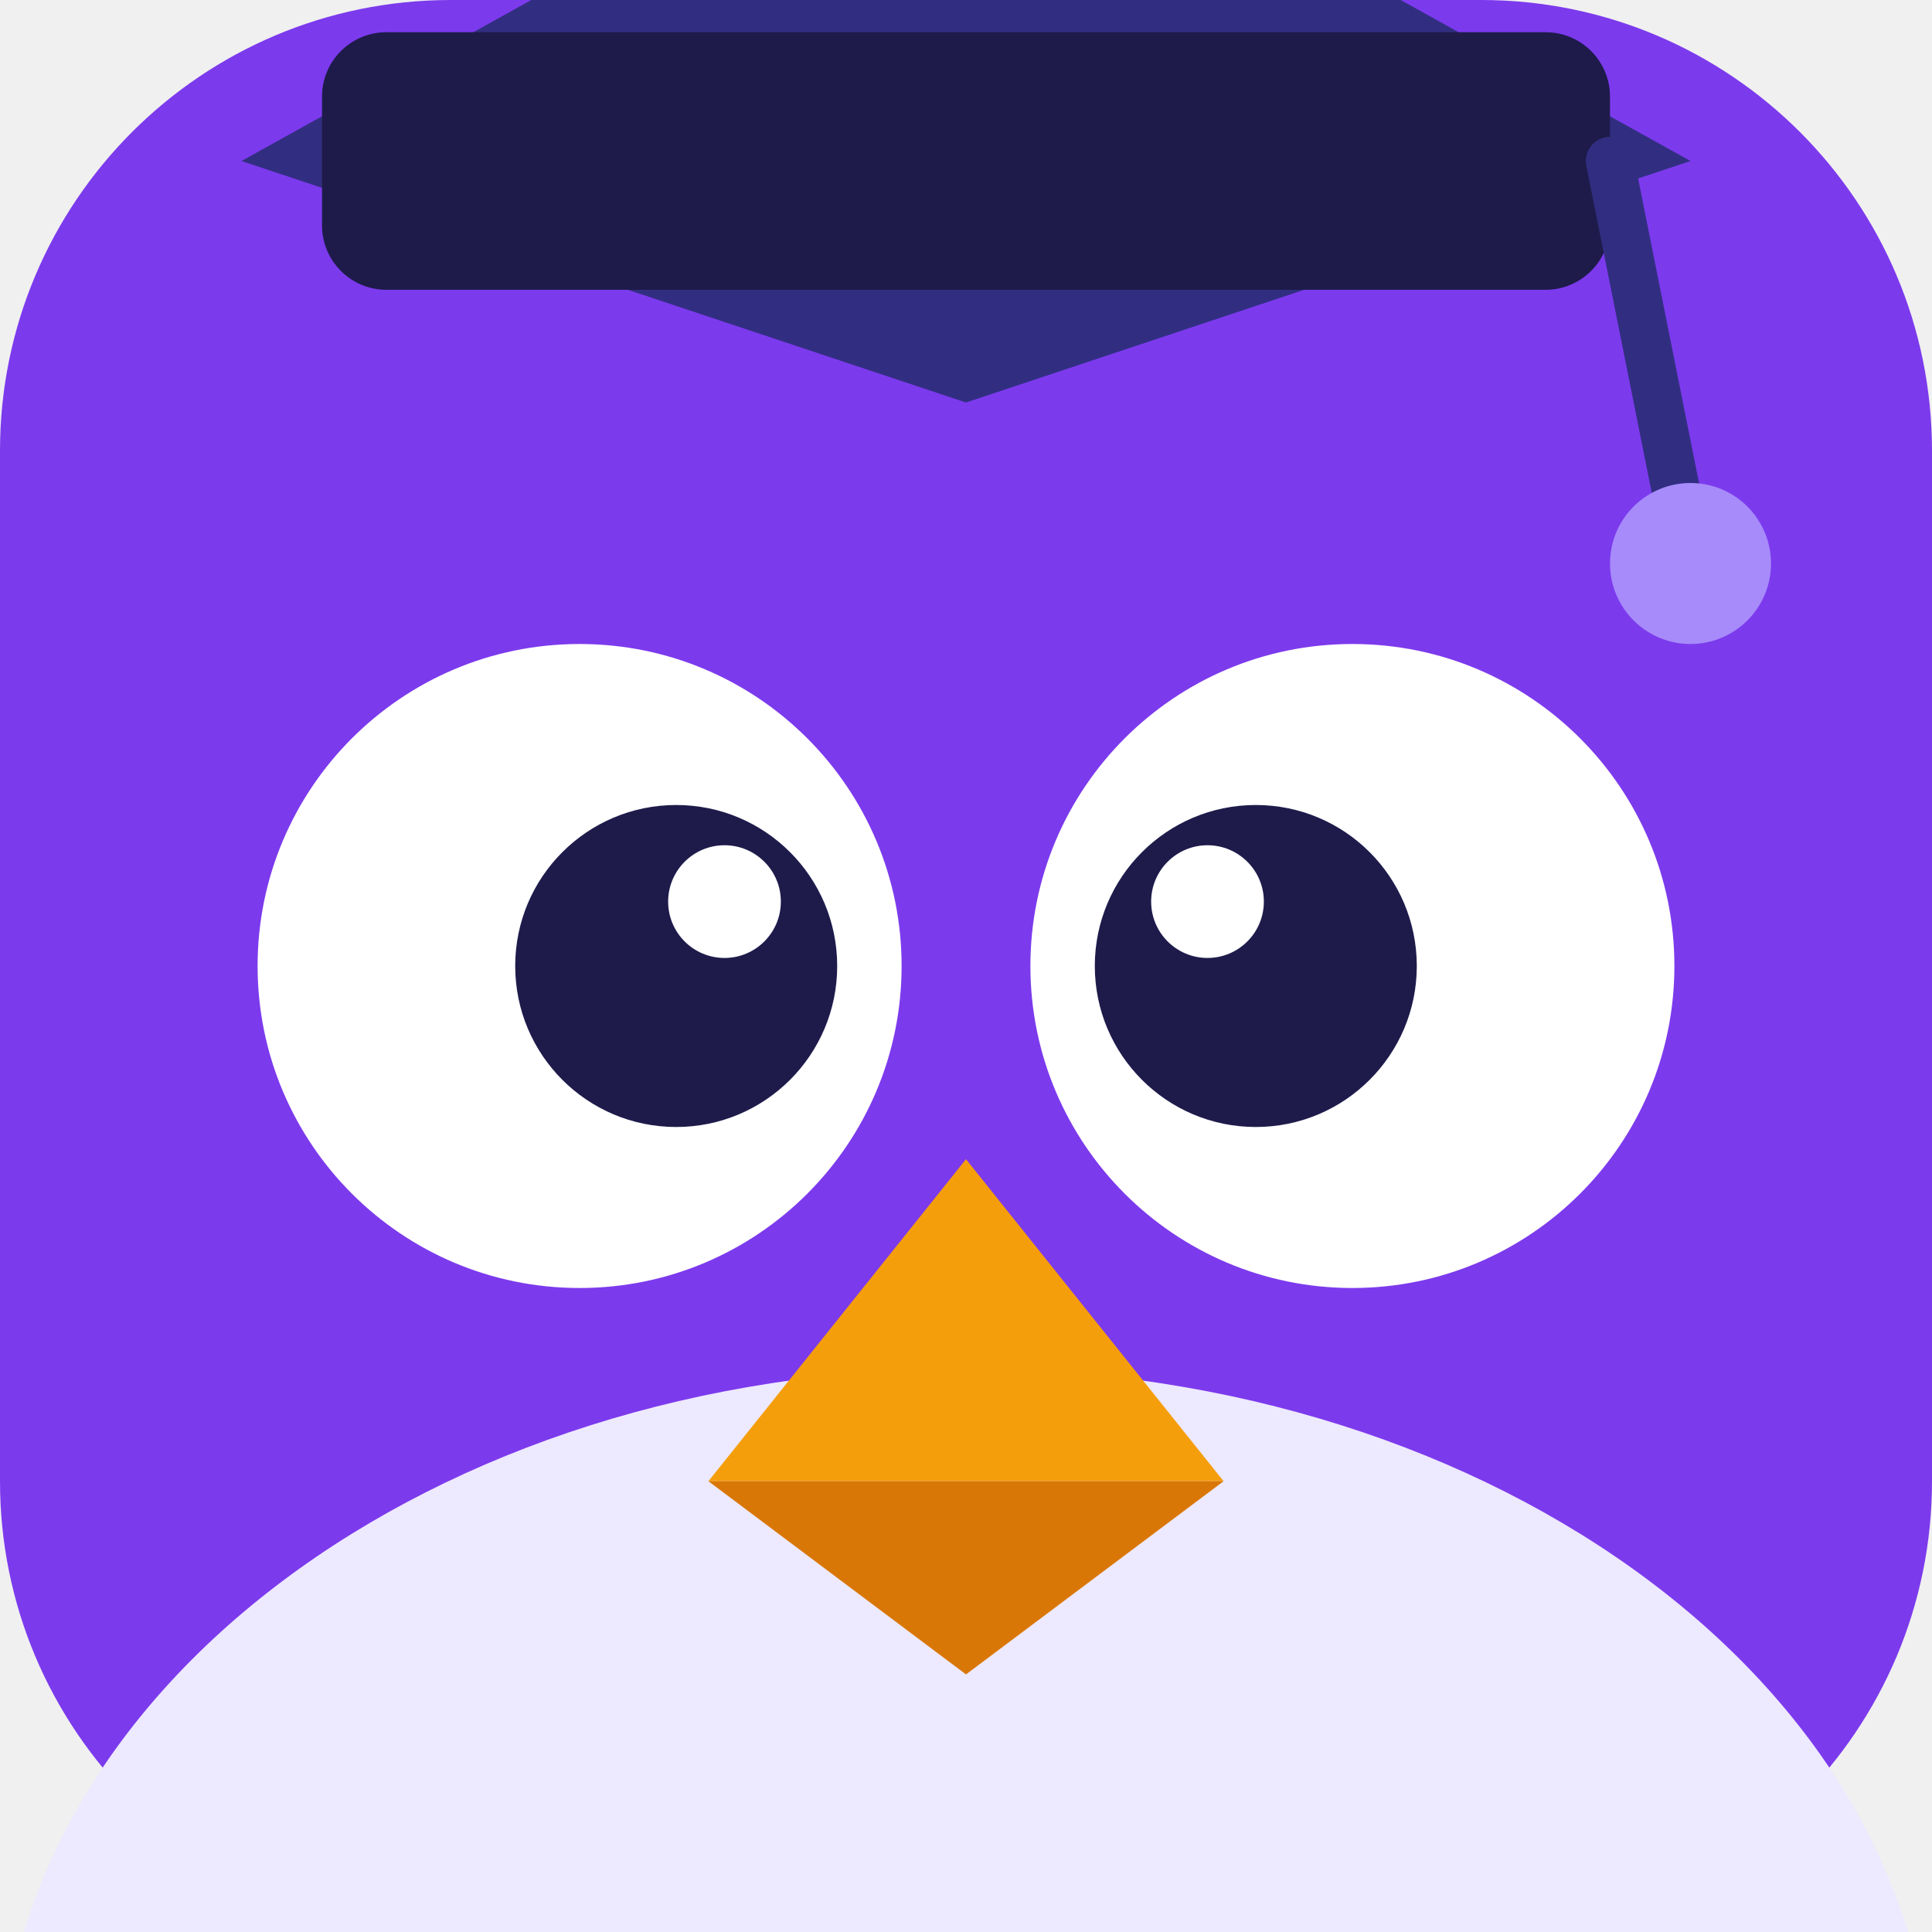
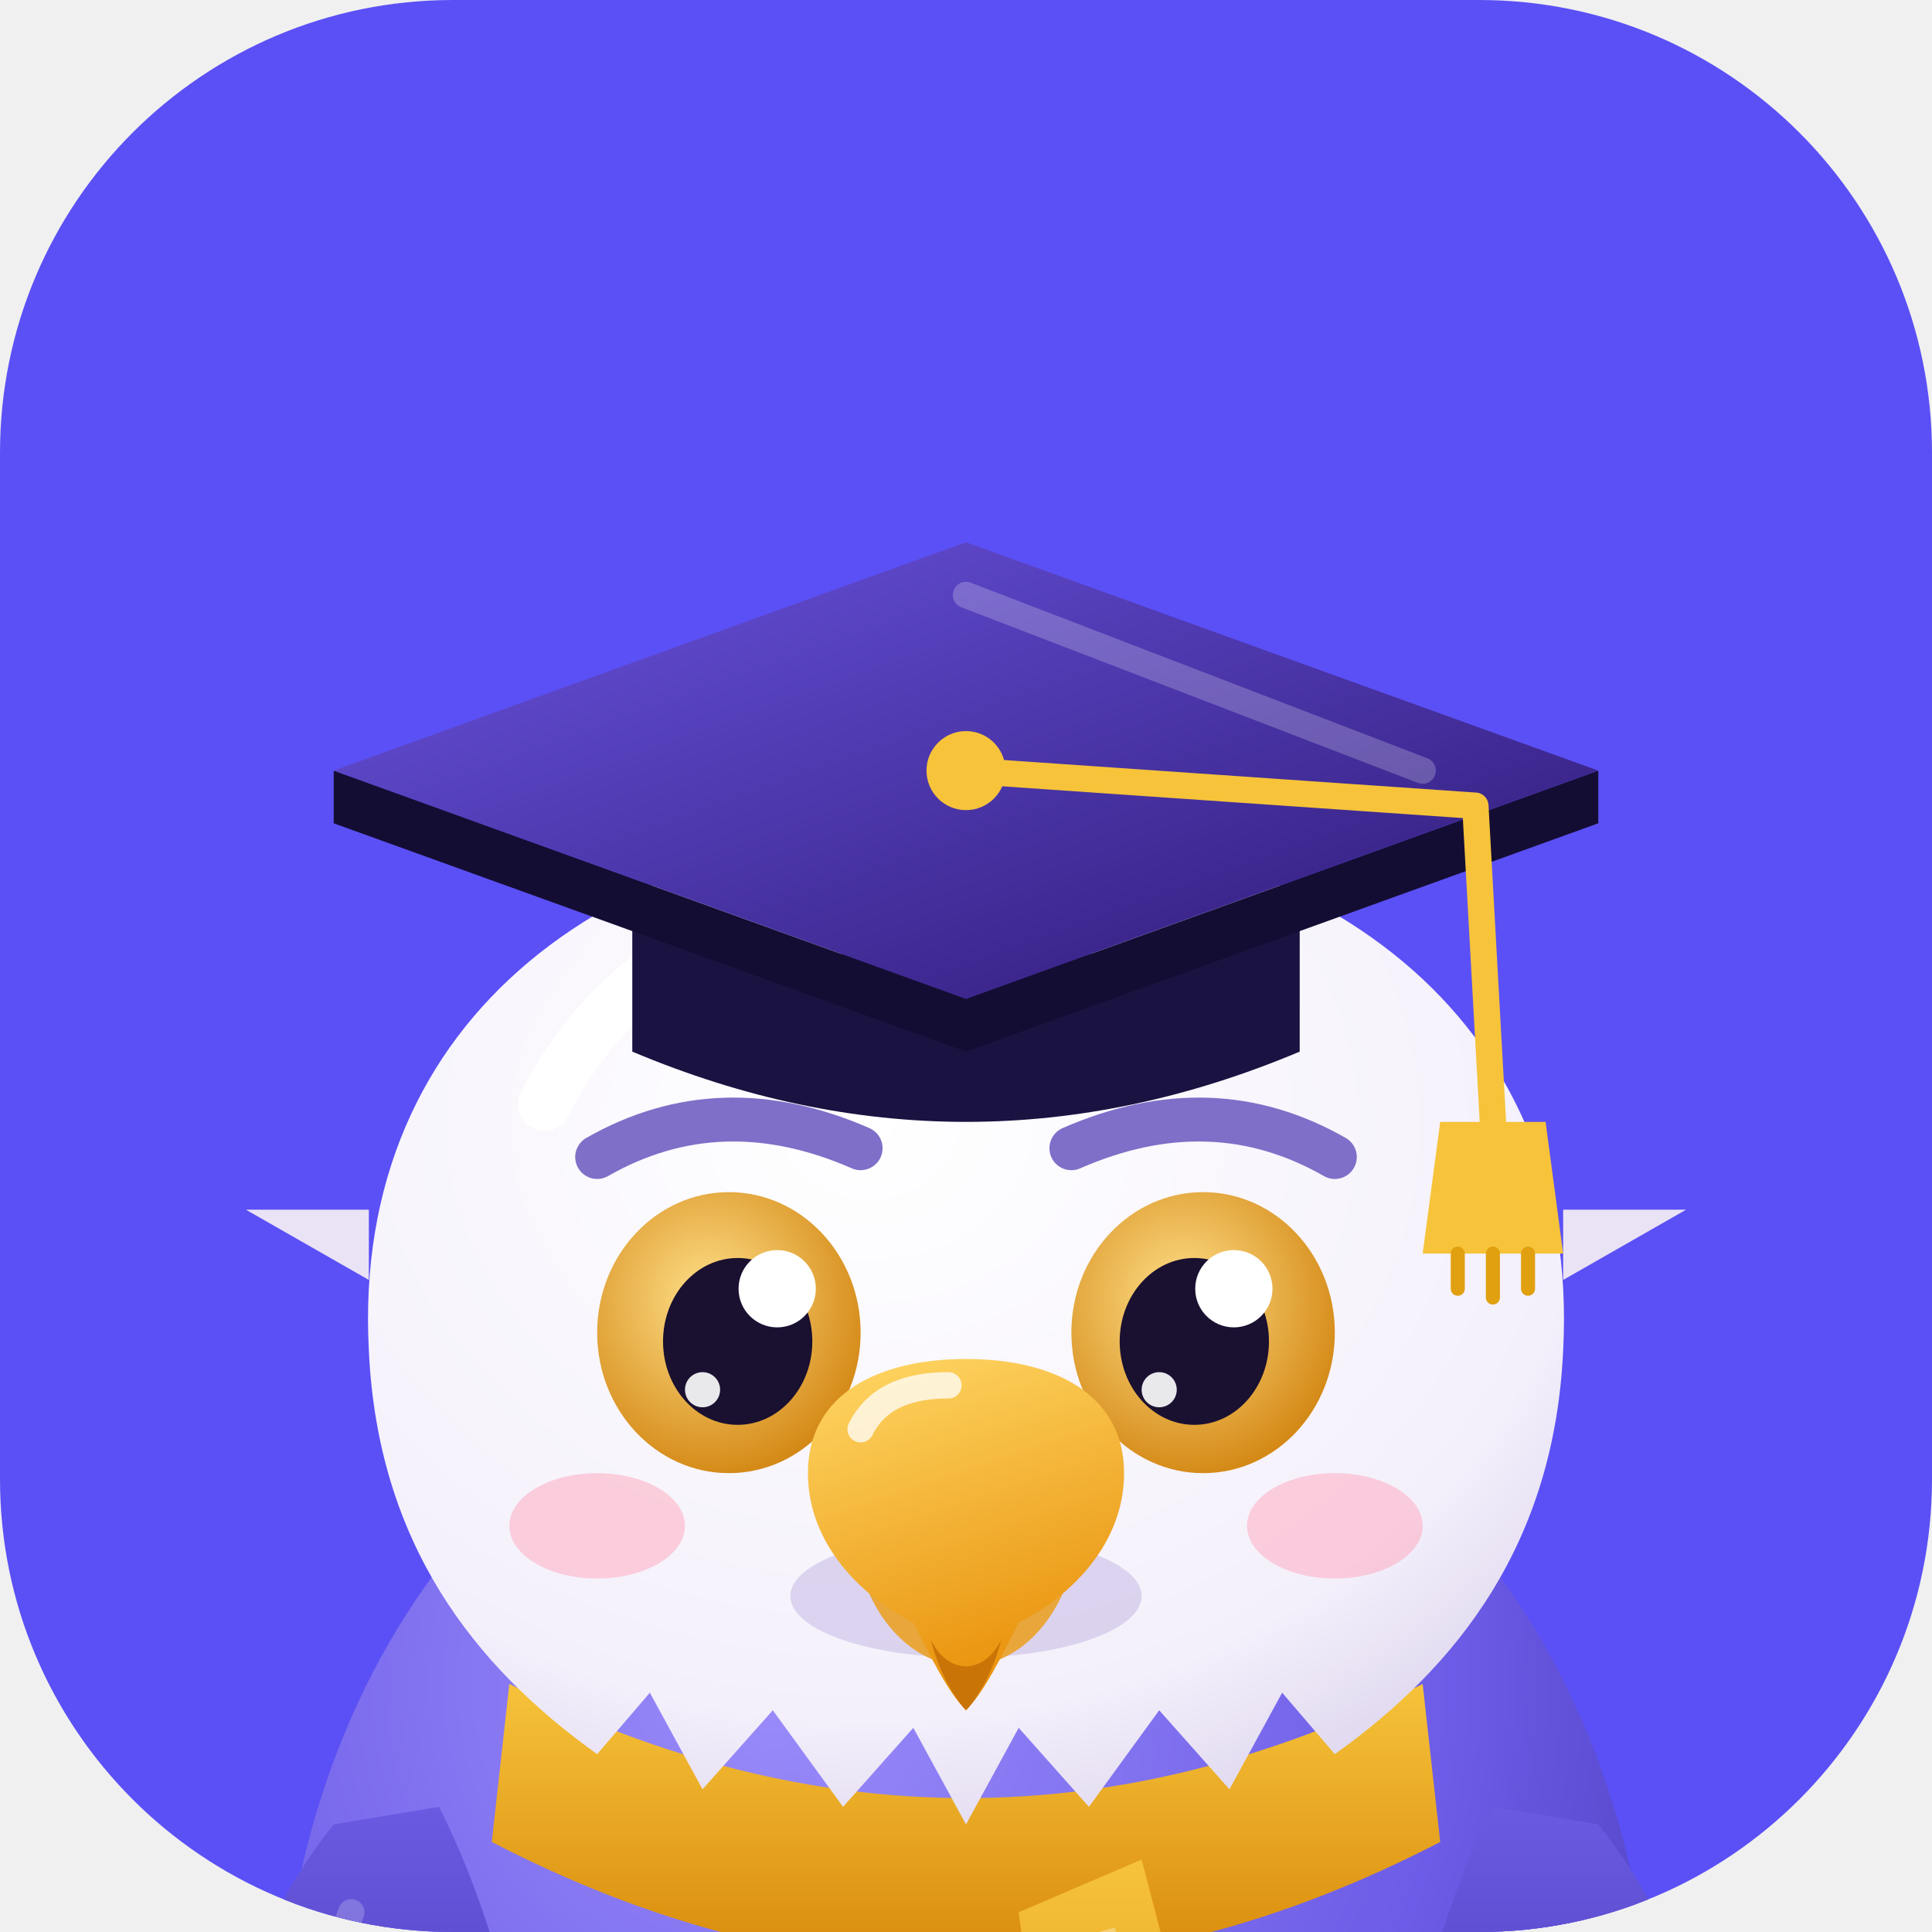
- <svg xmlns="http://www.w3.org/2000/svg" viewBox="0 0 120 120">
-   <rect width="120" height="120" rx="28" fill="#7c3aed" />
-   <ellipse cx="60" cy="130" rx="60" ry="45" fill="#ede9fe" />
-   <polygon points="60,-15 105,10 60,25 15,10" fill="#312e81" />
-   <rect x="20" y="2" width="80" height="16" rx="4" fill="#1e1b4b" />
-   <line x1="100" y1="10" x2="105" y2="35" stroke="#312e81" stroke-width="3" stroke-linecap="round" />
-   <circle cx="105" cy="35" r="5" fill="#a78bfa" />
-   <circle cx="36" cy="60" r="20" fill="white" />
-   <circle cx="42" cy="60" r="10" fill="#1e1b4b" />
-   <circle cx="45" cy="56" r="3.5" fill="white" />
-   <circle cx="84" cy="60" r="20" fill="white" />
-   <circle cx="78" cy="60" r="10" fill="#1e1b4b" />
-   <circle cx="75" cy="56" r="3.5" fill="white" />
-   <polygon points="60,72 44,92 76,92" fill="#f59e0b" />
-   <polygon points="44,92 60,104 76,92" fill="#d97706" />
+ <svg xmlns="http://www.w3.org/2000/svg" viewBox="0 0 64 64">
+   <clipPath id="fv-r">
+     <rect width="64" height="64" rx="15" />
+   </clipPath>
+   <g clip-path="url(#fv-r)">
+     <rect width="64" height="64" fill="#5b50f5" />
+     <svg x="0" y="4" width="64" height="64" viewBox="20 -28 220 220" overflow="hidden">
+       <defs>
+         <radialGradient id="fv-b" cx="0.36" cy="0.28" r="0.9">
+           <stop offset="0" stop-color="#9A8CFA" />
+           <stop offset="0.55" stop-color="#6C5CE7" />
+           <stop offset="1" stop-color="#3A2BA6" />
+         </radialGradient>
+         <radialGradient id="fv-h" cx="0.42" cy="0.3" r="0.85">
+           <stop offset="0" stop-color="#FFFFFF" />
+           <stop offset="0.7" stop-color="#F4F0FB" />
+           <stop offset="1" stop-color="#D3C9E8" />
+         </radialGradient>
+         <linearGradient id="fv-w" x1="0" y1="0" x2="0" y2="1">
+           <stop offset="0" stop-color="#6A5AE2" />
+           <stop offset="1" stop-color="#2F2190" />
+         </linearGradient>
+         <linearGradient id="fv-k" x1="0" y1="0" x2="0.3" y2="1">
+           <stop offset="0" stop-color="#FFD866" />
+           <stop offset="1" stop-color="#E9920C" />
+         </linearGradient>
+         <radialGradient id="fv-i" cx="0.42" cy="0.38" r="0.7">
+           <stop offset="0" stop-color="#FFE08A" />
+           <stop offset="1" stop-color="#D0800A" />
+         </radialGradient>
+         <linearGradient id="fv-c" x1="0" y1="0" x2="1" y2="1">
+           <stop offset="0" stop-color="#6A54E0" />
+           <stop offset="1" stop-color="#2D1873" />
+         </linearGradient>
+         <linearGradient id="fv-s" x1="0" y1="0" x2="0" y2="1">
+           <stop offset="0" stop-color="#F6C33A" />
+           <stop offset="1" stop-color="#D98A0B" />
+         </linearGradient>
+       </defs>
+       <g id="fv-footL">
+         <path d="M90 250 q-14 0 -16 9 q5 5 11 0 q2 7 9 4 q3 6 9 1 q4 -9 -13 -14 z" fill="url(#fv-k)" />
+       </g>
+       <path d="M170 250 q14 0 16 9 q-5 5 -11 0 q-2 7 -9 4 q-3 6 -9 1 q-4 -9 13 -14 z" fill="url(#fv-k)" />
+       <g id="fv-body">
+         <path d="M130 108 C184 108 208 154 208 192 C208 238 174 258 130 258 C86 258 52 238 52 192 C52 154 76 108 130 108 Z" fill="url(#fv-b)" />
+         <path d="M130 168 C154 168 168 188 168 210 C168 236 152 250 130 250 C108 250 92 236 92 210 C92 188 106 168 130 168 Z" fill="#C9BEFA" opacity="0.5" />
+         <path d="M112 196 l6 6 l6 -6 M136 196 l6 6 l6 -6 M124 214 l6 6 l6 -6 M112 230 l6 6 l6 -6 M136 230 l6 6 l6 -6" stroke="#3A2BA6" stroke-width="2.4" fill="none" stroke-linecap="round" stroke-linejoin="round" opacity="0.55" />
+         <g id="fv-wingL">
+           <path d="M58 166 C42 186 38 218 50 244 C55 240 58 233 60 226 C62 236 66 238 70 236 C71 228 72 220 72 214 C75 222 79 224 82 222 C82 200 78 180 70 164 Z" fill="url(#fv-w)" />
+           <path d="M60 176 C54 192 52 208 54 222" stroke="#FFFFFF" stroke-opacity="0.2" stroke-width="3" stroke-linecap="round" fill="none" />
+         </g>
+         <path d="M78 150 Q130 176 182 150 L184 168 Q130 196 76 168 Z" fill="url(#fv-s)" />
+         <path d="M150 170 L162 216 L150 210 L142 222 L136 176 Z" fill="url(#fv-s)" />
+         <path d="M146 178 L154 206" stroke="#FFFFFF" stroke-opacity="0.3" stroke-width="2" />
+         <path d="M62 112 C60 74 90 52 130 52 C170 52 200 74 198 112 C197 134 186 148 172 158 L166 151 L160 162 L152 153 L144 164 L136 155 L130 166 L124 155 L116 164 L108 153 L100 162 L94 151 L88 158 C74 148 63 134 62 112 Z" fill="url(#fv-h)" />
+         <path d="M62 104 L48 96 L62 96 Z M198 104 L212 96 L198 96 Z" fill="#E9E3F5" />
+         <path d="M82 84 C90 68 106 60 126 58" stroke="#FFFFFF" stroke-width="6" stroke-linecap="round" fill="none" />
+         <ellipse cx="88" cy="132" rx="10" ry="6" fill="#FF9DB5" opacity="0.45" />
+         <ellipse cx="172" cy="132" rx="10" ry="6" fill="#FF9DB5" opacity="0.45" />
+         <g id="fv-eyes">
+           <ellipse cx="103" cy="110" rx="15" ry="16" fill="url(#fv-i)" />
+           <ellipse cx="157" cy="110" rx="15" ry="16" fill="url(#fv-i)" />
+           <ellipse cx="104" cy="111" rx="8.5" ry="9.5" fill="#1A1030" />
+           <ellipse cx="156" cy="111" rx="8.5" ry="9.5" fill="#1A1030" />
+           <circle cx="108.5" cy="105" r="4.4" fill="#FFFFFF" />
+           <circle cx="160.5" cy="105" r="4.4" fill="#FFFFFF" />
+           <circle cx="100" cy="116.5" r="2" fill="#FFFFFF" opacity="0.9" />
+           <circle cx="152" cy="116.5" r="2" fill="#FFFFFF" opacity="0.9" />
+         </g>
+         <path d="M88 90 Q102 82 118 89" stroke="#7F6FC8" stroke-width="5" fill="none" stroke-linecap="round" />
+         <path d="M172 90 Q158 82 142 89" stroke="#7F6FC8" stroke-width="5" fill="none" stroke-linecap="round" />
+         <ellipse cx="130" cy="140" rx="20" ry="7" fill="#C9BEE6" opacity="0.6" />
+         <path d="M118 137 C122 144 138 144 142 137 C140 144 135 148 130 148 C125 148 120 144 118 137 Z" fill="#E9A63A" />
+         <path d="M112 126 C112 117 120 113 130 113 C140 113 148 117 148 126 C148 134 142 140 136 143 C134 147 132 151 130 153 C128 151 126 147 124 143 C118 140 112 134 112 126 Z" fill="url(#fv-k)" />
+         <path d="M126 145 C128 149 132 149 134 145 C133 149 131 152 130 153 C129 152 127 149 126 145 Z" fill="#C97406" />
+         <path d="M118 121 C120 117 124 116 128 116" stroke="#FFFFFF" stroke-opacity="0.75" stroke-width="3" stroke-linecap="round" fill="none" />
+         <g id="fv-wingR">
+           <path d="M202 166 C218 186 222 218 210 244 C205 240 202 233 200 226 C198 236 194 238 190 236 C189 228 188 220 188 214 C185 222 181 224 178 222 C178 200 182 180 190 164 Z" fill="url(#fv-w)" />
+         </g>
+         <g id="fv-cap">
+           <g transform="translate(2 4)">
+             <path d="M90 56 Q128 72 166 56 L166 74 Q128 90 90 74 Z" fill="#1A1240" />
+             <path d="M56 42 L128 68 L200 42 L200 48 L128 74 L56 48 Z" fill="#140D33" />
+             <path d="M128 16 L200 42 L128 68 L56 42 Z" fill="url(#fv-c)" />
+             <path d="M128 22 L180 42" stroke="#FFFFFF" stroke-opacity="0.22" stroke-width="3" stroke-linecap="round" />
+             <path d="M128 42 L186 46 L188 82" stroke="#F6C33A" stroke-width="3" fill="none" stroke-linecap="round" stroke-linejoin="round" />
+             <path d="M182 82 h12 l2 15 h-16 z" fill="#F6C33A" />
+             <path d="M184 97 v4 M188 97 v5 M192 97 v4" stroke="#E0A010" stroke-width="1.6" stroke-linecap="round" />
+             <circle cx="128" cy="42" r="4.5" fill="#F6C33A" />
+           </g>
+         </g>
+       </g>
+     </svg>
+   </g>
</svg>
